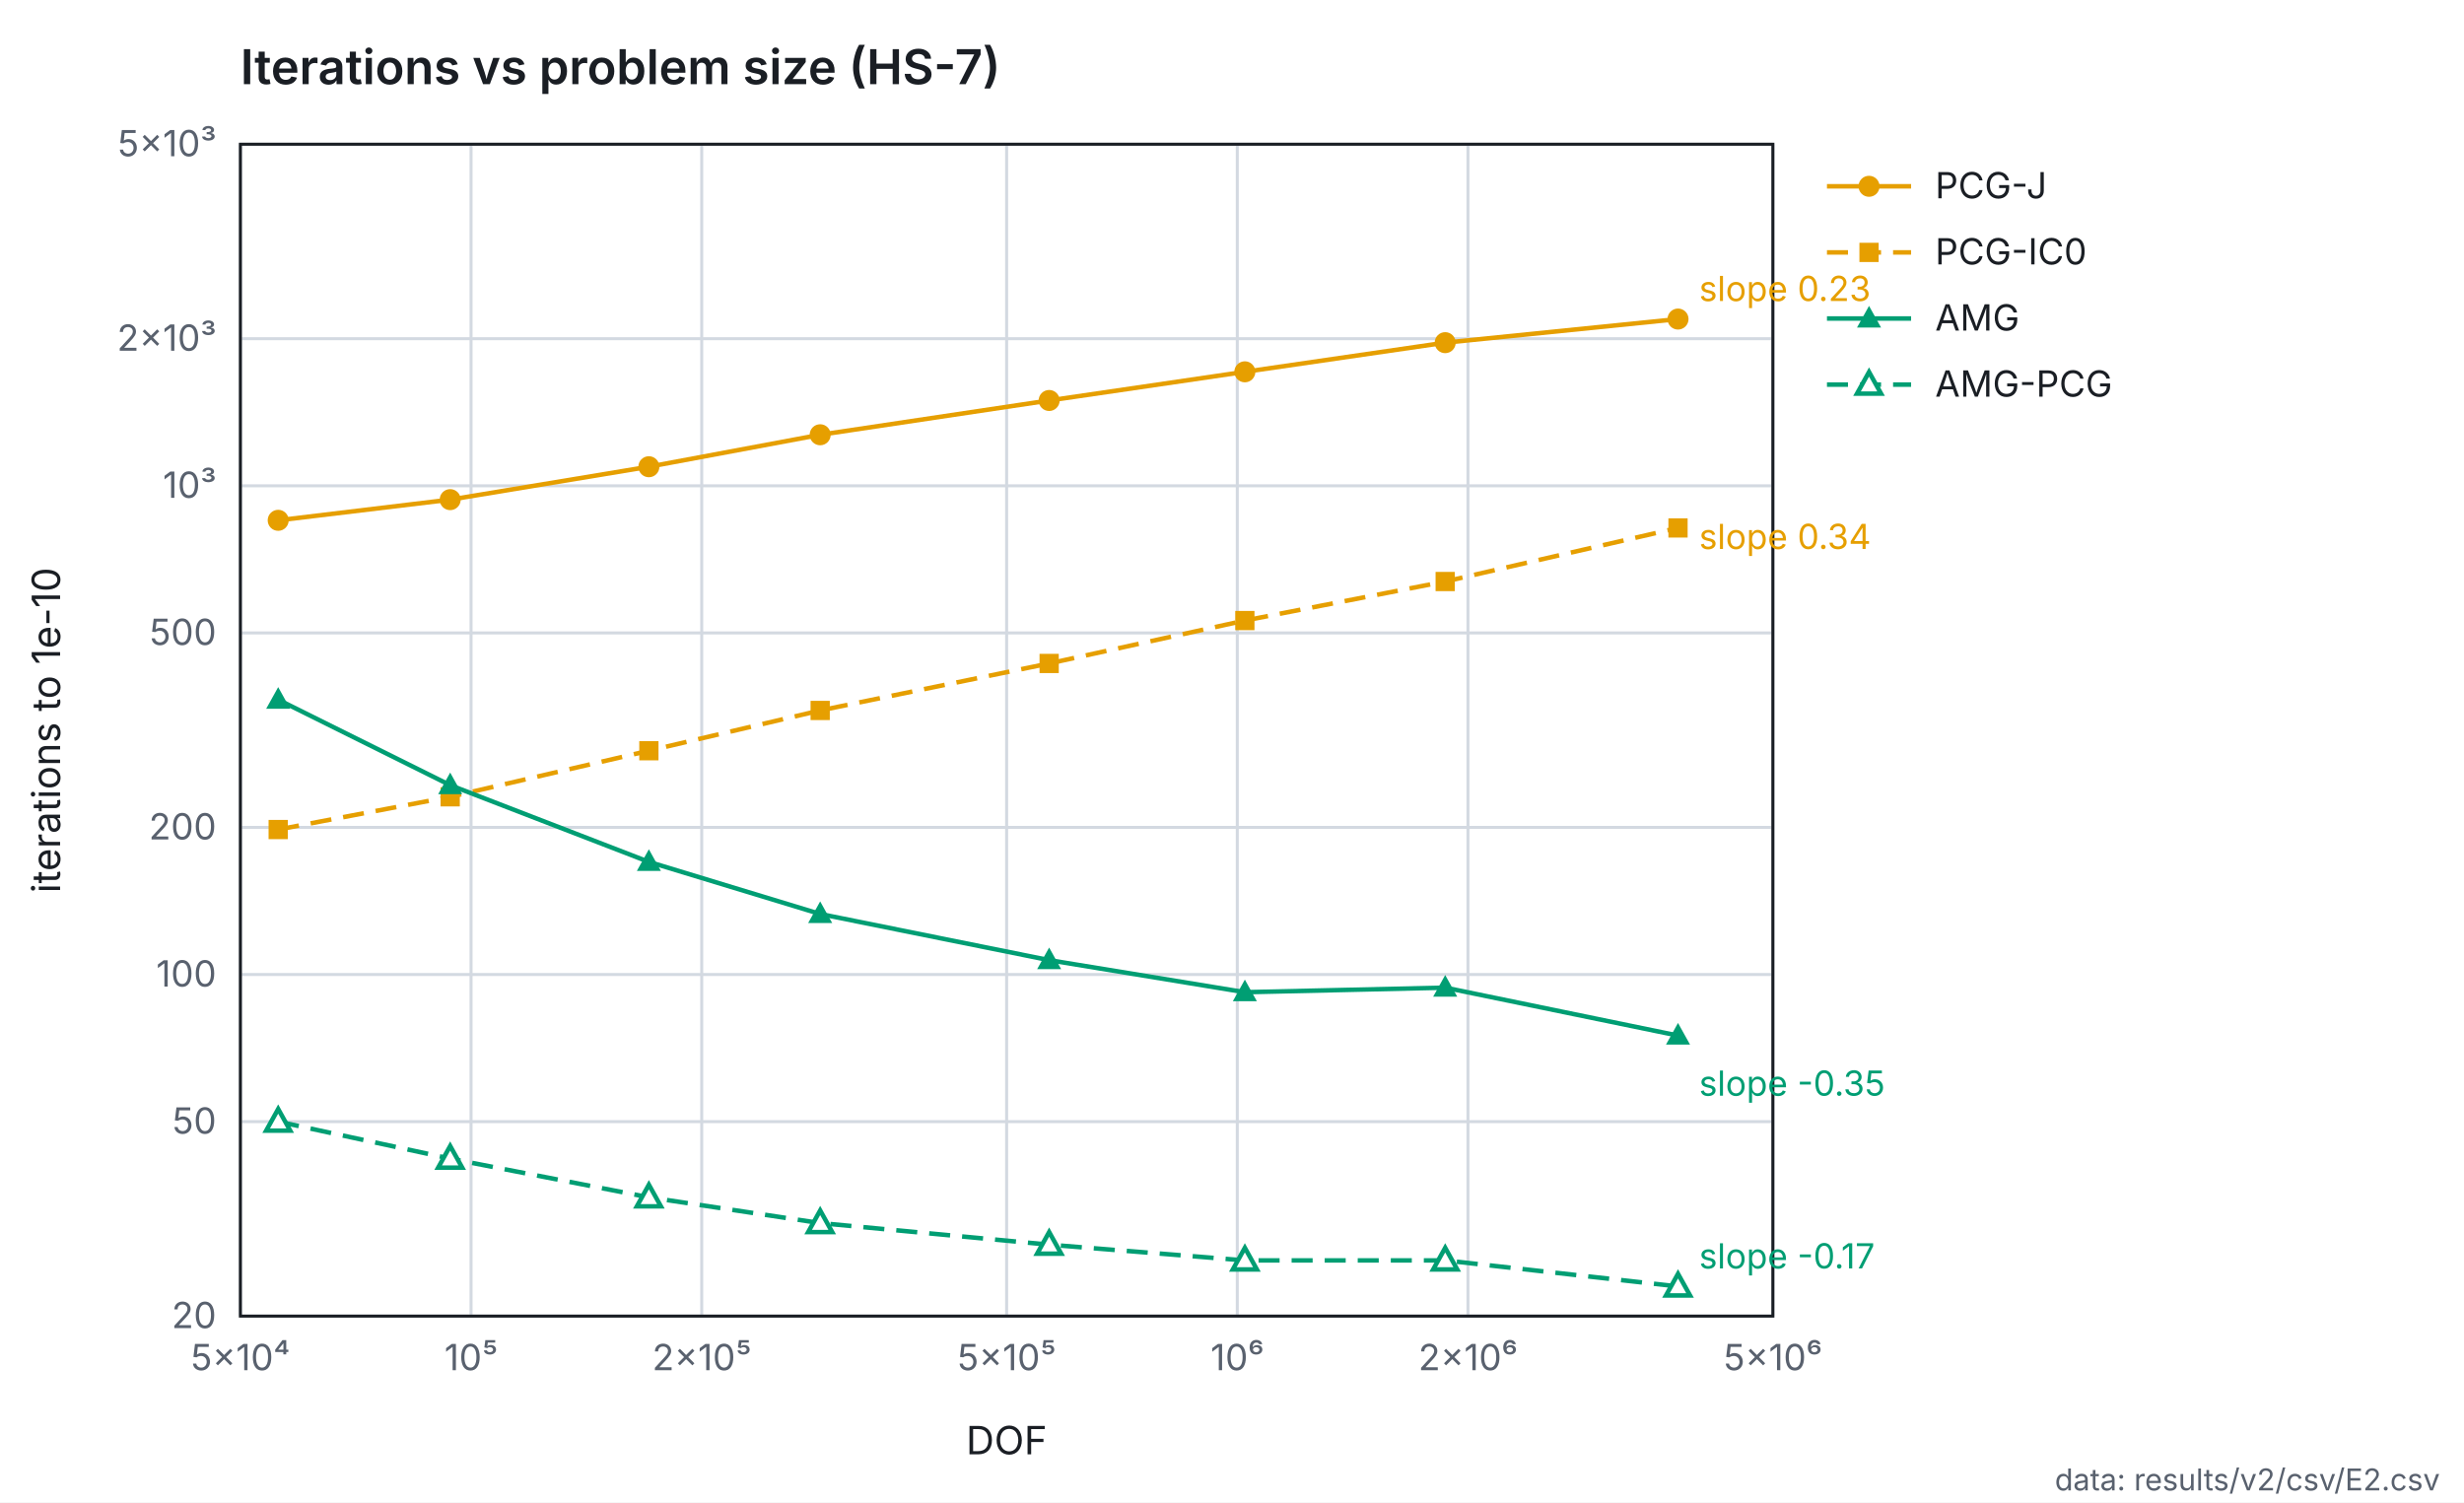
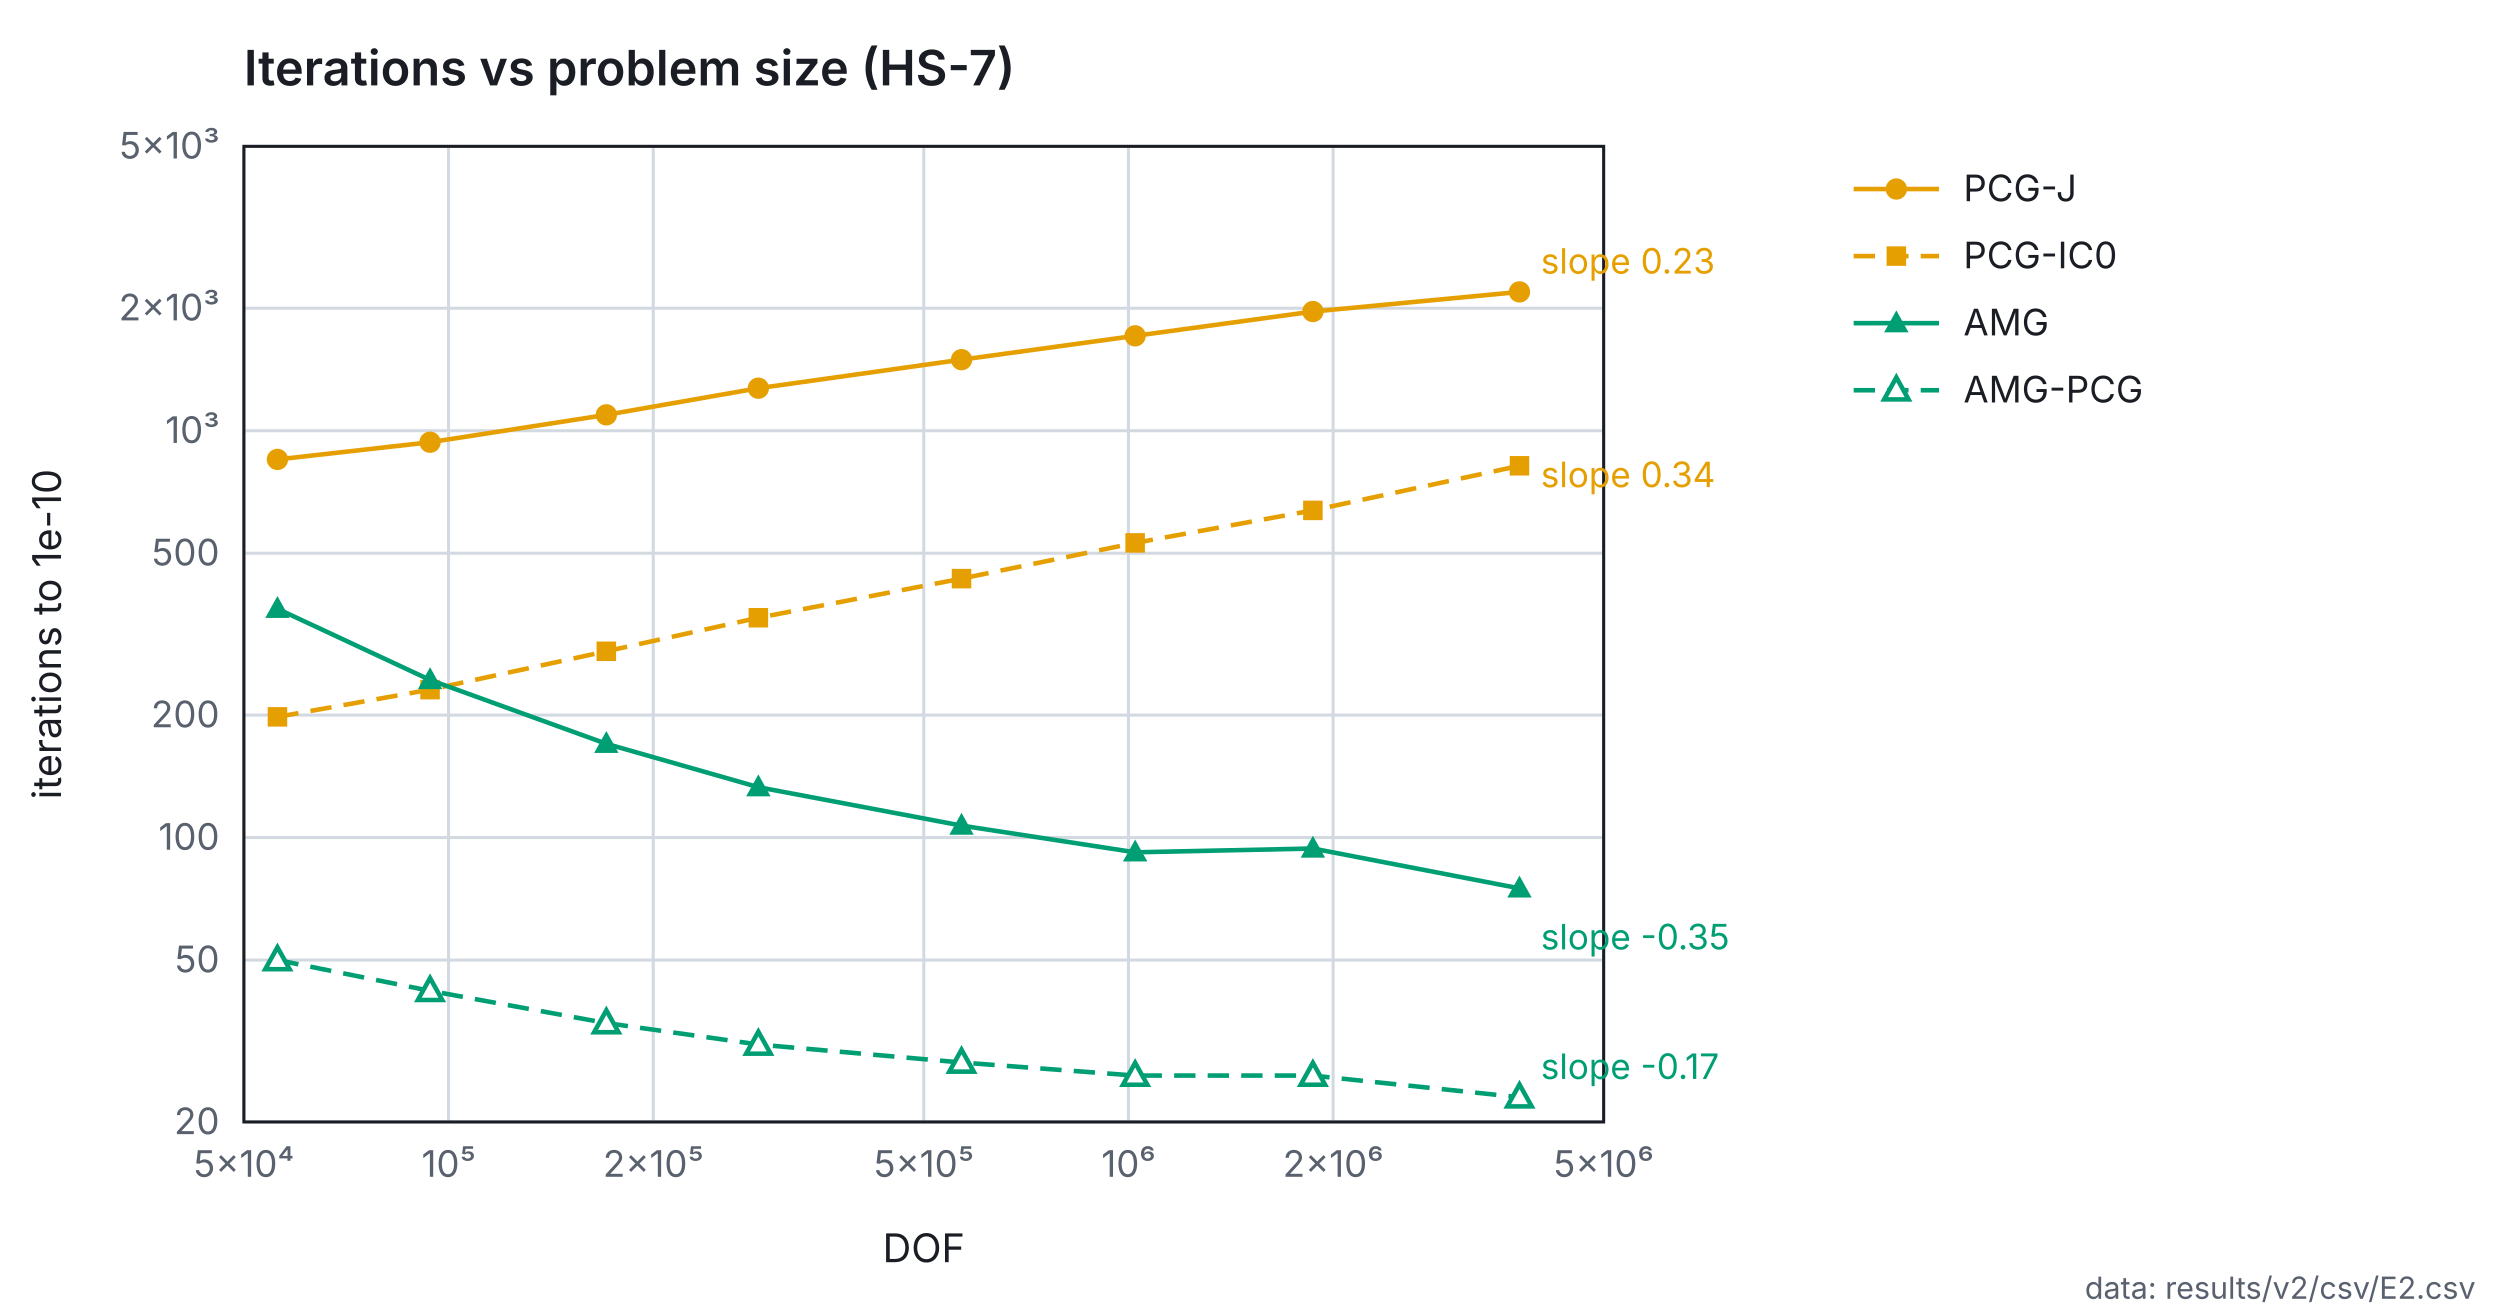
- <svg xmlns="http://www.w3.org/2000/svg" width="820" height="500" viewBox="0 0 820 500" font-family="Inter, 'Segoe UI', Arial, sans-serif">
+ <svg xmlns="http://www.w3.org/2000/svg" width="820" height="430" viewBox="0 0 820 430" font-family="Inter, 'Segoe UI', Arial, sans-serif">
  <rect width="100%" height="100%" fill="#FFFFFF" />
  <defs>
    <clipPath id="plot-area">
-       <rect x="80.00" y="48.00" width="510.00" height="390.00" />
+       <rect x="80.00" y="48.00" width="446.00" height="320.00" />
    </clipPath>
  </defs>
  <g stroke="#D3D9E1" stroke-width="1">
-     <line x1="80.00" y1="48.00" x2="80.00" y2="438.00" />
-     <line x1="156.76" y1="48.00" x2="156.76" y2="438.00" />
-     <line x1="233.53" y1="48.00" x2="233.53" y2="438.00" />
-     <line x1="335.00" y1="48.00" x2="335.00" y2="438.00" />
-     <line x1="411.76" y1="48.00" x2="411.76" y2="438.00" />
-     <line x1="488.53" y1="48.00" x2="488.53" y2="438.00" />
-     <line x1="590.00" y1="48.00" x2="590.00" y2="438.00" />
-     <line x1="80.00" y1="438.00" x2="590.00" y2="438.00" />
-     <line x1="80.00" y1="373.28" x2="590.00" y2="373.28" />
-     <line x1="80.00" y1="324.32" x2="590.00" y2="324.32" />
-     <line x1="80.00" y1="275.36" x2="590.00" y2="275.36" />
-     <line x1="80.00" y1="210.64" x2="590.00" y2="210.64" />
-     <line x1="80.00" y1="161.68" x2="590.00" y2="161.68" />
-     <line x1="80.00" y1="112.72" x2="590.00" y2="112.72" />
-     <line x1="80.00" y1="48.00" x2="590.00" y2="48.00" />
+     <line x1="80.00" y1="48.00" x2="80.00" y2="368.00" />
+     <line x1="147.13" y1="48.00" x2="147.13" y2="368.00" />
+     <line x1="214.26" y1="48.00" x2="214.26" y2="368.00" />
+     <line x1="303.00" y1="48.00" x2="303.00" y2="368.00" />
+     <line x1="370.13" y1="48.00" x2="370.13" y2="368.00" />
+     <line x1="437.26" y1="48.00" x2="437.26" y2="368.00" />
+     <line x1="526.00" y1="48.00" x2="526.00" y2="368.00" />
+     <line x1="80.00" y1="368.00" x2="526.00" y2="368.00" />
+     <line x1="80.00" y1="314.90" x2="526.00" y2="314.90" />
+     <line x1="80.00" y1="274.72" x2="526.00" y2="274.72" />
+     <line x1="80.00" y1="234.55" x2="526.00" y2="234.55" />
+     <line x1="80.00" y1="181.45" x2="526.00" y2="181.45" />
+     <line x1="80.00" y1="141.28" x2="526.00" y2="141.28" />
+     <line x1="80.00" y1="101.10" x2="526.00" y2="101.10" />
+     <line x1="80.00" y1="48.00" x2="526.00" y2="48.00" />
  </g>
  <g font-size="12" fill="#59616E">
-     <text x="80.00" y="456.00" text-anchor="middle">5×10⁴</text>
-     <text x="156.76" y="456.00" text-anchor="middle">10⁵</text>
-     <text x="233.53" y="456.00" text-anchor="middle">2×10⁵</text>
-     <text x="335.00" y="456.00" text-anchor="middle">5×10⁵</text>
-     <text x="411.76" y="456.00" text-anchor="middle">10⁶</text>
-     <text x="488.53" y="456.00" text-anchor="middle">2×10⁶</text>
-     <text x="590.00" y="456.00" text-anchor="middle">5×10⁶</text>
-     <text x="72.00" y="442.00" text-anchor="end">20</text>
-     <text x="72.00" y="377.28" text-anchor="end">50</text>
-     <text x="72.00" y="328.32" text-anchor="end">100</text>
-     <text x="72.00" y="279.36" text-anchor="end">200</text>
-     <text x="72.00" y="214.64" text-anchor="end">500</text>
-     <text x="72.00" y="165.68" text-anchor="end">10³</text>
-     <text x="72.00" y="116.72" text-anchor="end">2×10³</text>
+     <text x="80.00" y="386.00" text-anchor="middle">5×10⁴</text>
+     <text x="147.13" y="386.00" text-anchor="middle">10⁵</text>
+     <text x="214.26" y="386.00" text-anchor="middle">2×10⁵</text>
+     <text x="303.00" y="386.00" text-anchor="middle">5×10⁵</text>
+     <text x="370.13" y="386.00" text-anchor="middle">10⁶</text>
+     <text x="437.26" y="386.00" text-anchor="middle">2×10⁶</text>
+     <text x="526.00" y="386.00" text-anchor="middle">5×10⁶</text>
+     <text x="72.00" y="372.00" text-anchor="end">20</text>
+     <text x="72.00" y="318.90" text-anchor="end">50</text>
+     <text x="72.00" y="278.72" text-anchor="end">100</text>
+     <text x="72.00" y="238.55" text-anchor="end">200</text>
+     <text x="72.00" y="185.45" text-anchor="end">500</text>
+     <text x="72.00" y="145.28" text-anchor="end">10³</text>
+     <text x="72.00" y="105.10" text-anchor="end">2×10³</text>
    <text x="72.00" y="52.00" text-anchor="end">5×10³</text>
  </g>
-   <rect x="80.00" y="48.00" width="510.00" height="390.00" fill="none" stroke="#1A1E24" stroke-width="1" />
+   <rect x="80.00" y="48.00" width="446.00" height="320.00" fill="none" stroke="#1A1E24" stroke-width="1" />
  <text x="80.00" y="28" font-size="16" font-weight="600" fill="#1A1E24">Iterations vs problem size (HS-7)</text>
-   <text x="335.00" y="484.00" font-size="13" text-anchor="middle" fill="#1A1E24">DOF</text>
-   <text transform="translate(20 243.00) rotate(-90)" font-size="13" text-anchor="middle" fill="#1A1E24">iterations to 1e-10</text>
+   <text x="303.00" y="414.00" font-size="13" text-anchor="middle" fill="#1A1E24">DOF</text>
+   <text transform="translate(20 208.00) rotate(-90)" font-size="13" text-anchor="middle" fill="#1A1E24">iterations to 1e-10</text>
  <g clip-path="url(#plot-area)">
-     <polyline fill="none" stroke="#E69F00" stroke-width="1.50" stroke-linejoin="round" points="92.58,173.16 149.82,166.28 215.94,155.33 272.95,144.69 349.15,133.28 414.28,123.74 480.95,114.04 558.43,106.18" />
-     <circle cx="92.58" cy="173.16" r="3.5" fill="#E69F00" />
-     <circle cx="149.82" cy="166.28" r="3.5" fill="#E69F00" />
-     <circle cx="215.94" cy="155.33" r="3.5" fill="#E69F00" />
-     <circle cx="272.95" cy="144.69" r="3.5" fill="#E69F00" />
-     <circle cx="349.15" cy="133.28" r="3.5" fill="#E69F00" />
-     <circle cx="414.28" cy="123.74" r="3.5" fill="#E69F00" />
-     <circle cx="480.95" cy="114.04" r="3.5" fill="#E69F00" />
-     <circle cx="558.43" cy="106.18" r="3.5" fill="#E69F00" />
-     <polyline fill="none" stroke="#E69F00" stroke-width="1.50" stroke-linejoin="round" stroke-dasharray="7 4" points="92.58,276.07 149.82,265.18 215.94,249.85 272.95,236.44 349.15,220.80 414.28,206.52 480.95,193.53 558.43,175.70" />
-     <rect x="89.38" y="272.87" width="6.4" height="6.4" fill="#E69F00" />
-     <rect x="146.62" y="261.98" width="6.4" height="6.4" fill="#E69F00" />
-     <rect x="212.74" y="246.65" width="6.4" height="6.4" fill="#E69F00" />
-     <rect x="269.75" y="233.24" width="6.4" height="6.4" fill="#E69F00" />
-     <rect x="345.95" y="217.60" width="6.4" height="6.4" fill="#E69F00" />
-     <rect x="411.08" y="203.32" width="6.4" height="6.4" fill="#E69F00" />
-     <rect x="477.75" y="190.33" width="6.4" height="6.4" fill="#E69F00" />
-     <rect x="555.23" y="172.50" width="6.4" height="6.4" fill="#E69F00" />
-     <polyline fill="none" stroke="#009E73" stroke-width="1.50" stroke-linejoin="round" points="92.58,232.87 149.82,261.31 215.94,286.84 272.95,304.18 349.15,319.54 414.28,330.21 480.95,328.69 558.43,344.64" />
-     <polygon points="92.58,228.67 96.58,235.87 88.58,235.87" fill="#009E73" />
-     <polygon points="149.82,257.11 153.82,264.31 145.82,264.31" fill="#009E73" />
-     <polygon points="215.94,282.64 219.94,289.84 211.94,289.84" fill="#009E73" />
-     <polygon points="272.95,299.98 276.95,307.18 268.95,307.18" fill="#009E73" />
-     <polygon points="349.15,315.34 353.15,322.54 345.15,322.54" fill="#009E73" />
-     <polygon points="414.28,326.01 418.28,333.21 410.28,333.21" fill="#009E73" />
-     <polygon points="480.95,324.49 484.95,331.69 476.95,331.69" fill="#009E73" />
-     <polygon points="558.43,340.44 562.43,347.64 554.43,347.64" fill="#009E73" />
-     <polyline fill="none" stroke="#009E73" stroke-width="1.50" stroke-linejoin="round" stroke-dasharray="7 4" points="92.58,373.28 149.82,385.59 215.94,398.47 272.95,407.04 349.15,414.23 414.28,419.47 480.95,419.47 558.43,428.13" />
-     <polygon points="92.58,369.08 96.58,376.28 88.58,376.28" fill="#FFFFFF" stroke="#009E73" stroke-width="1.5" />
-     <polygon points="149.82,381.39 153.82,388.59 145.82,388.59" fill="#FFFFFF" stroke="#009E73" stroke-width="1.5" />
-     <polygon points="215.94,394.27 219.94,401.47 211.94,401.47" fill="#FFFFFF" stroke="#009E73" stroke-width="1.5" />
-     <polygon points="272.95,402.84 276.95,410.04 268.95,410.04" fill="#FFFFFF" stroke="#009E73" stroke-width="1.5" />
-     <polygon points="349.15,410.03 353.15,417.23 345.15,417.23" fill="#FFFFFF" stroke="#009E73" stroke-width="1.5" />
-     <polygon points="414.28,415.27 418.28,422.47 410.28,422.47" fill="#FFFFFF" stroke="#009E73" stroke-width="1.5" />
-     <polygon points="480.95,415.27 484.95,422.47 476.95,422.47" fill="#FFFFFF" stroke="#009E73" stroke-width="1.5" />
-     <polygon points="558.43,423.93 562.43,431.13 554.43,431.13" fill="#FFFFFF" stroke="#009E73" stroke-width="1.5" />
+     <polyline fill="none" stroke="#E69F00" stroke-width="1.50" stroke-linejoin="round" points="91.00,150.69 141.06,145.05 198.88,136.07 248.74,127.33 315.38,117.97 372.33,110.15 430.63,102.19 498.39,95.74" />
+     <circle cx="91.00" cy="150.69" r="3.5" fill="#E69F00" />
+     <circle cx="141.06" cy="145.05" r="3.5" fill="#E69F00" />
+     <circle cx="198.88" cy="136.07" r="3.5" fill="#E69F00" />
+     <circle cx="248.74" cy="127.33" r="3.5" fill="#E69F00" />
+     <circle cx="315.38" cy="117.97" r="3.5" fill="#E69F00" />
+     <circle cx="372.33" cy="110.15" r="3.5" fill="#E69F00" />
+     <circle cx="430.63" cy="102.19" r="3.5" fill="#E69F00" />
+     <circle cx="498.39" cy="95.74" r="3.5" fill="#E69F00" />
+     <polyline fill="none" stroke="#E69F00" stroke-width="1.50" stroke-linejoin="round" stroke-dasharray="7 4" points="91.00,235.13 141.06,226.20 198.88,213.62 248.74,202.62 315.38,189.79 372.33,178.07 430.63,167.41 498.39,152.78" />
+     <rect x="87.80" y="231.93" width="6.4" height="6.4" fill="#E69F00" />
+     <rect x="137.86" y="223.00" width="6.4" height="6.4" fill="#E69F00" />
+     <rect x="195.68" y="210.42" width="6.4" height="6.4" fill="#E69F00" />
+     <rect x="245.54" y="199.42" width="6.4" height="6.4" fill="#E69F00" />
+     <rect x="312.18" y="186.59" width="6.4" height="6.4" fill="#E69F00" />
+     <rect x="369.13" y="174.87" width="6.4" height="6.4" fill="#E69F00" />
+     <rect x="427.43" y="164.21" width="6.4" height="6.4" fill="#E69F00" />
+     <rect x="495.19" y="149.58" width="6.4" height="6.4" fill="#E69F00" />
+     <polyline fill="none" stroke="#009E73" stroke-width="1.50" stroke-linejoin="round" points="91.00,199.69 141.06,223.03 198.88,243.97 248.74,258.20 315.38,270.80 372.33,279.56 430.63,278.31 498.39,291.40" />
+     <polygon points="91.00,195.49 95.00,202.69 87.00,202.69" fill="#009E73" />
+     <polygon points="141.06,218.83 145.06,226.03 137.06,226.03" fill="#009E73" />
+     <polygon points="198.88,239.77 202.88,246.97 194.88,246.97" fill="#009E73" />
+     <polygon points="248.74,254.00 252.74,261.20 244.74,261.20" fill="#009E73" />
+     <polygon points="315.38,266.60 319.38,273.80 311.38,273.80" fill="#009E73" />
+     <polygon points="372.33,275.36 376.33,282.56 368.33,282.56" fill="#009E73" />
+     <polygon points="430.63,274.11 434.63,281.31 426.63,281.31" fill="#009E73" />
+     <polygon points="498.39,287.20 502.39,294.40 494.39,294.40" fill="#009E73" />
+     <polyline fill="none" stroke="#009E73" stroke-width="1.50" stroke-linejoin="round" stroke-dasharray="7 4" points="91.00,314.90 141.06,325.00 198.88,335.57 248.74,342.60 315.38,348.50 372.33,352.79 430.63,352.79 498.39,359.90" />
+     <polygon points="91.00,310.70 95.00,317.90 87.00,317.90" fill="#FFFFFF" stroke="#009E73" stroke-width="1.5" />
+     <polygon points="141.06,320.80 145.06,328.00 137.06,328.00" fill="#FFFFFF" stroke="#009E73" stroke-width="1.5" />
+     <polygon points="198.88,331.37 202.88,338.57 194.88,338.57" fill="#FFFFFF" stroke="#009E73" stroke-width="1.5" />
+     <polygon points="248.74,338.40 252.74,345.60 244.74,345.60" fill="#FFFFFF" stroke="#009E73" stroke-width="1.5" />
+     <polygon points="315.38,344.30 319.38,351.50 311.38,351.50" fill="#FFFFFF" stroke="#009E73" stroke-width="1.5" />
+     <polygon points="372.33,348.59 376.33,355.79 368.33,355.79" fill="#FFFFFF" stroke="#009E73" stroke-width="1.5" />
+     <polygon points="430.63,348.59 434.63,355.79 426.63,355.79" fill="#FFFFFF" stroke="#009E73" stroke-width="1.5" />
+     <polygon points="498.39,355.70 502.39,362.90 494.39,362.90" fill="#FFFFFF" stroke="#009E73" stroke-width="1.5" />
  </g>
-   <text x="565.43" y="100.18" font-size="11.5" text-anchor="start" fill="#E69F00">slope 0.23</text>
-   <text x="565.43" y="182.70" font-size="11.5" text-anchor="start" fill="#E69F00">slope 0.34</text>
-   <text x="565.43" y="364.64" font-size="11.5" text-anchor="start" fill="#009E73">slope -0.35</text>
-   <text x="565.43" y="422.13" font-size="11.5" text-anchor="start" fill="#009E73">slope -0.17</text>
-   <text x="812.00" y="496.00" font-size="10" text-anchor="end" fill="#59616E">data: results/v2/csv/E2.csv</text>
+   <text x="505.39" y="89.74" font-size="11.5" text-anchor="start" fill="#E69F00">slope 0.23</text>
+   <text x="505.39" y="159.78" font-size="11.5" text-anchor="start" fill="#E69F00">slope 0.34</text>
+   <text x="505.39" y="311.40" font-size="11.5" text-anchor="start" fill="#009E73">slope -0.35</text>
+   <text x="505.39" y="353.90" font-size="11.5" text-anchor="start" fill="#009E73">slope -0.17</text>
+   <text x="812.00" y="426.00" font-size="10" text-anchor="end" fill="#59616E">data: results/v2/csv/E2.csv</text>
  <g font-size="12" fill="#1A1E24">
    <line x1="608.00" y1="62.00" x2="636.00" y2="62.00" fill="none" stroke="#E69F00" stroke-width="1.50" stroke-linejoin="round" />
    <circle cx="622.00" cy="62.00" r="3.5" fill="#E69F00" />
    <text x="644.00" y="66.00">PCG-J</text>
    <line x1="608.00" y1="84.00" x2="636.00" y2="84.00" fill="none" stroke="#E69F00" stroke-width="1.50" stroke-linejoin="round" stroke-dasharray="7 4" />
    <rect x="618.80" y="80.80" width="6.4" height="6.4" fill="#E69F00" />
    <text x="644.00" y="88.00">PCG-IC0</text>
    <line x1="608.00" y1="106.00" x2="636.00" y2="106.00" fill="none" stroke="#009E73" stroke-width="1.50" stroke-linejoin="round" />
    <polygon points="622.00,101.80 626.00,109.00 618.00,109.00" fill="#009E73" />
    <text x="644.00" y="110.00">AMG</text>
    <line x1="608.00" y1="128.00" x2="636.00" y2="128.00" fill="none" stroke="#009E73" stroke-width="1.50" stroke-linejoin="round" stroke-dasharray="7 4" />
    <polygon points="622.00,123.80 626.00,131.00 618.00,131.00" fill="#FFFFFF" stroke="#009E73" stroke-width="1.5" />
    <text x="644.00" y="132.00">AMG-PCG</text>
  </g>
</svg>
